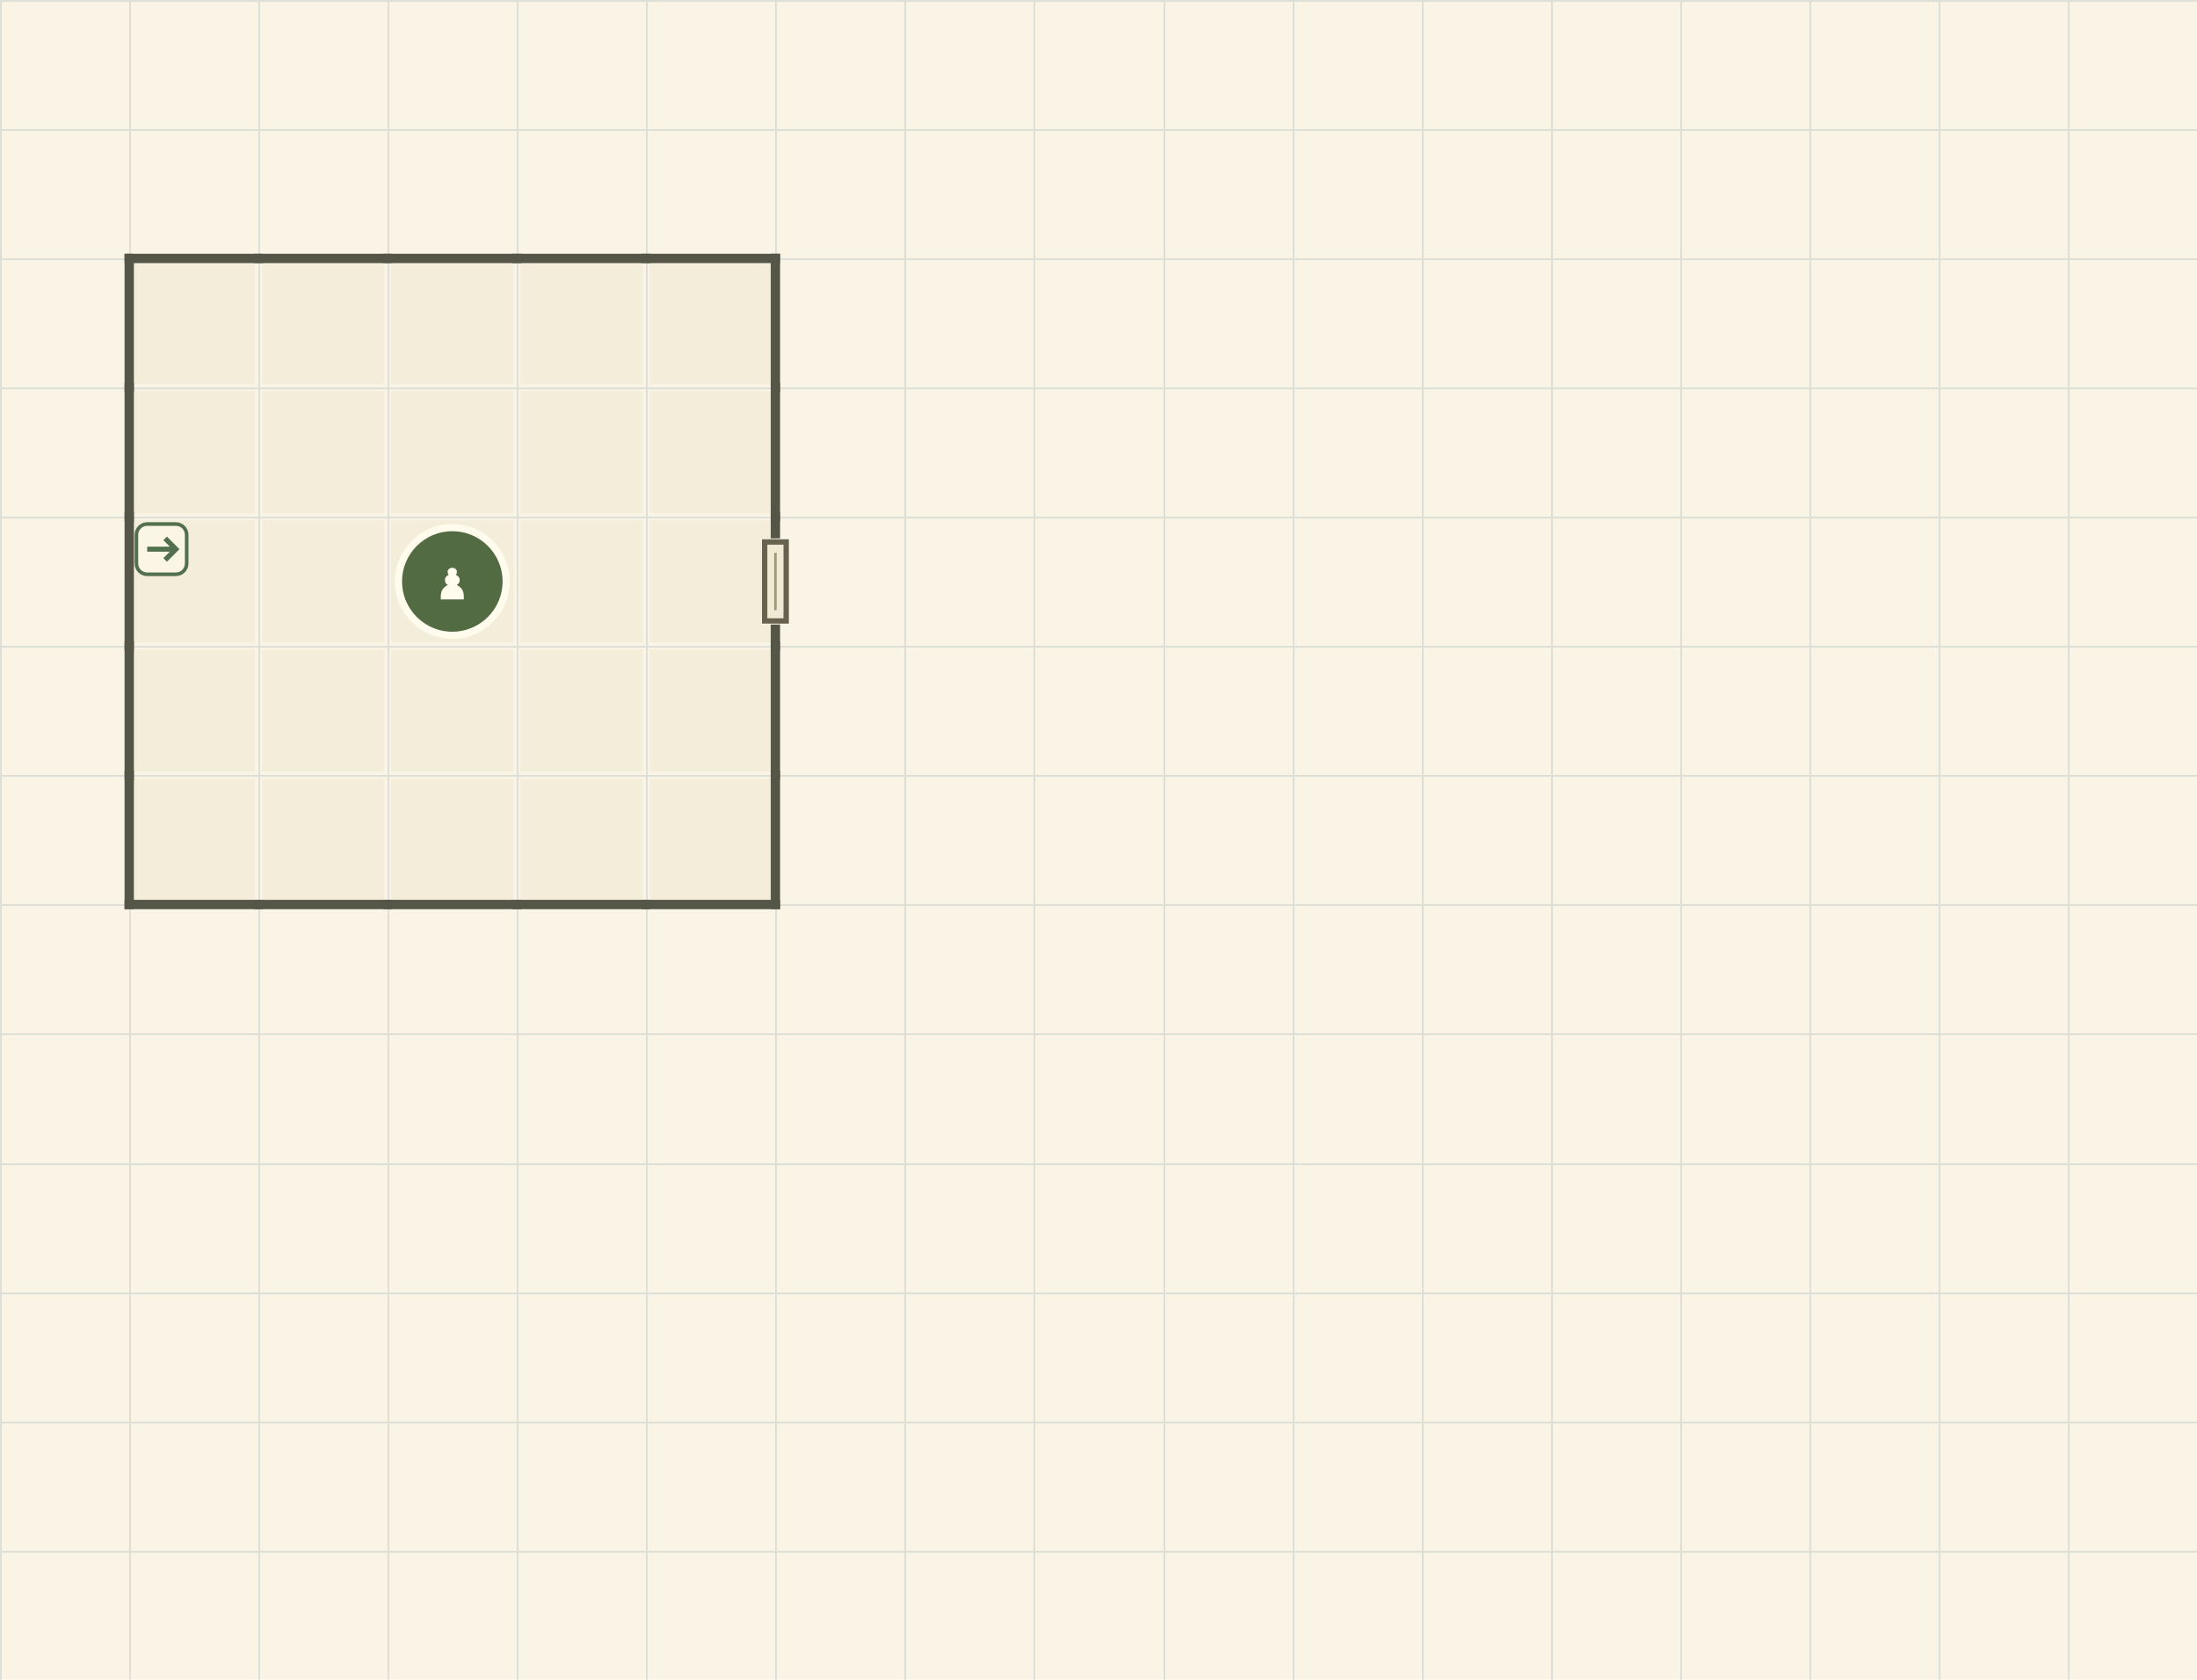
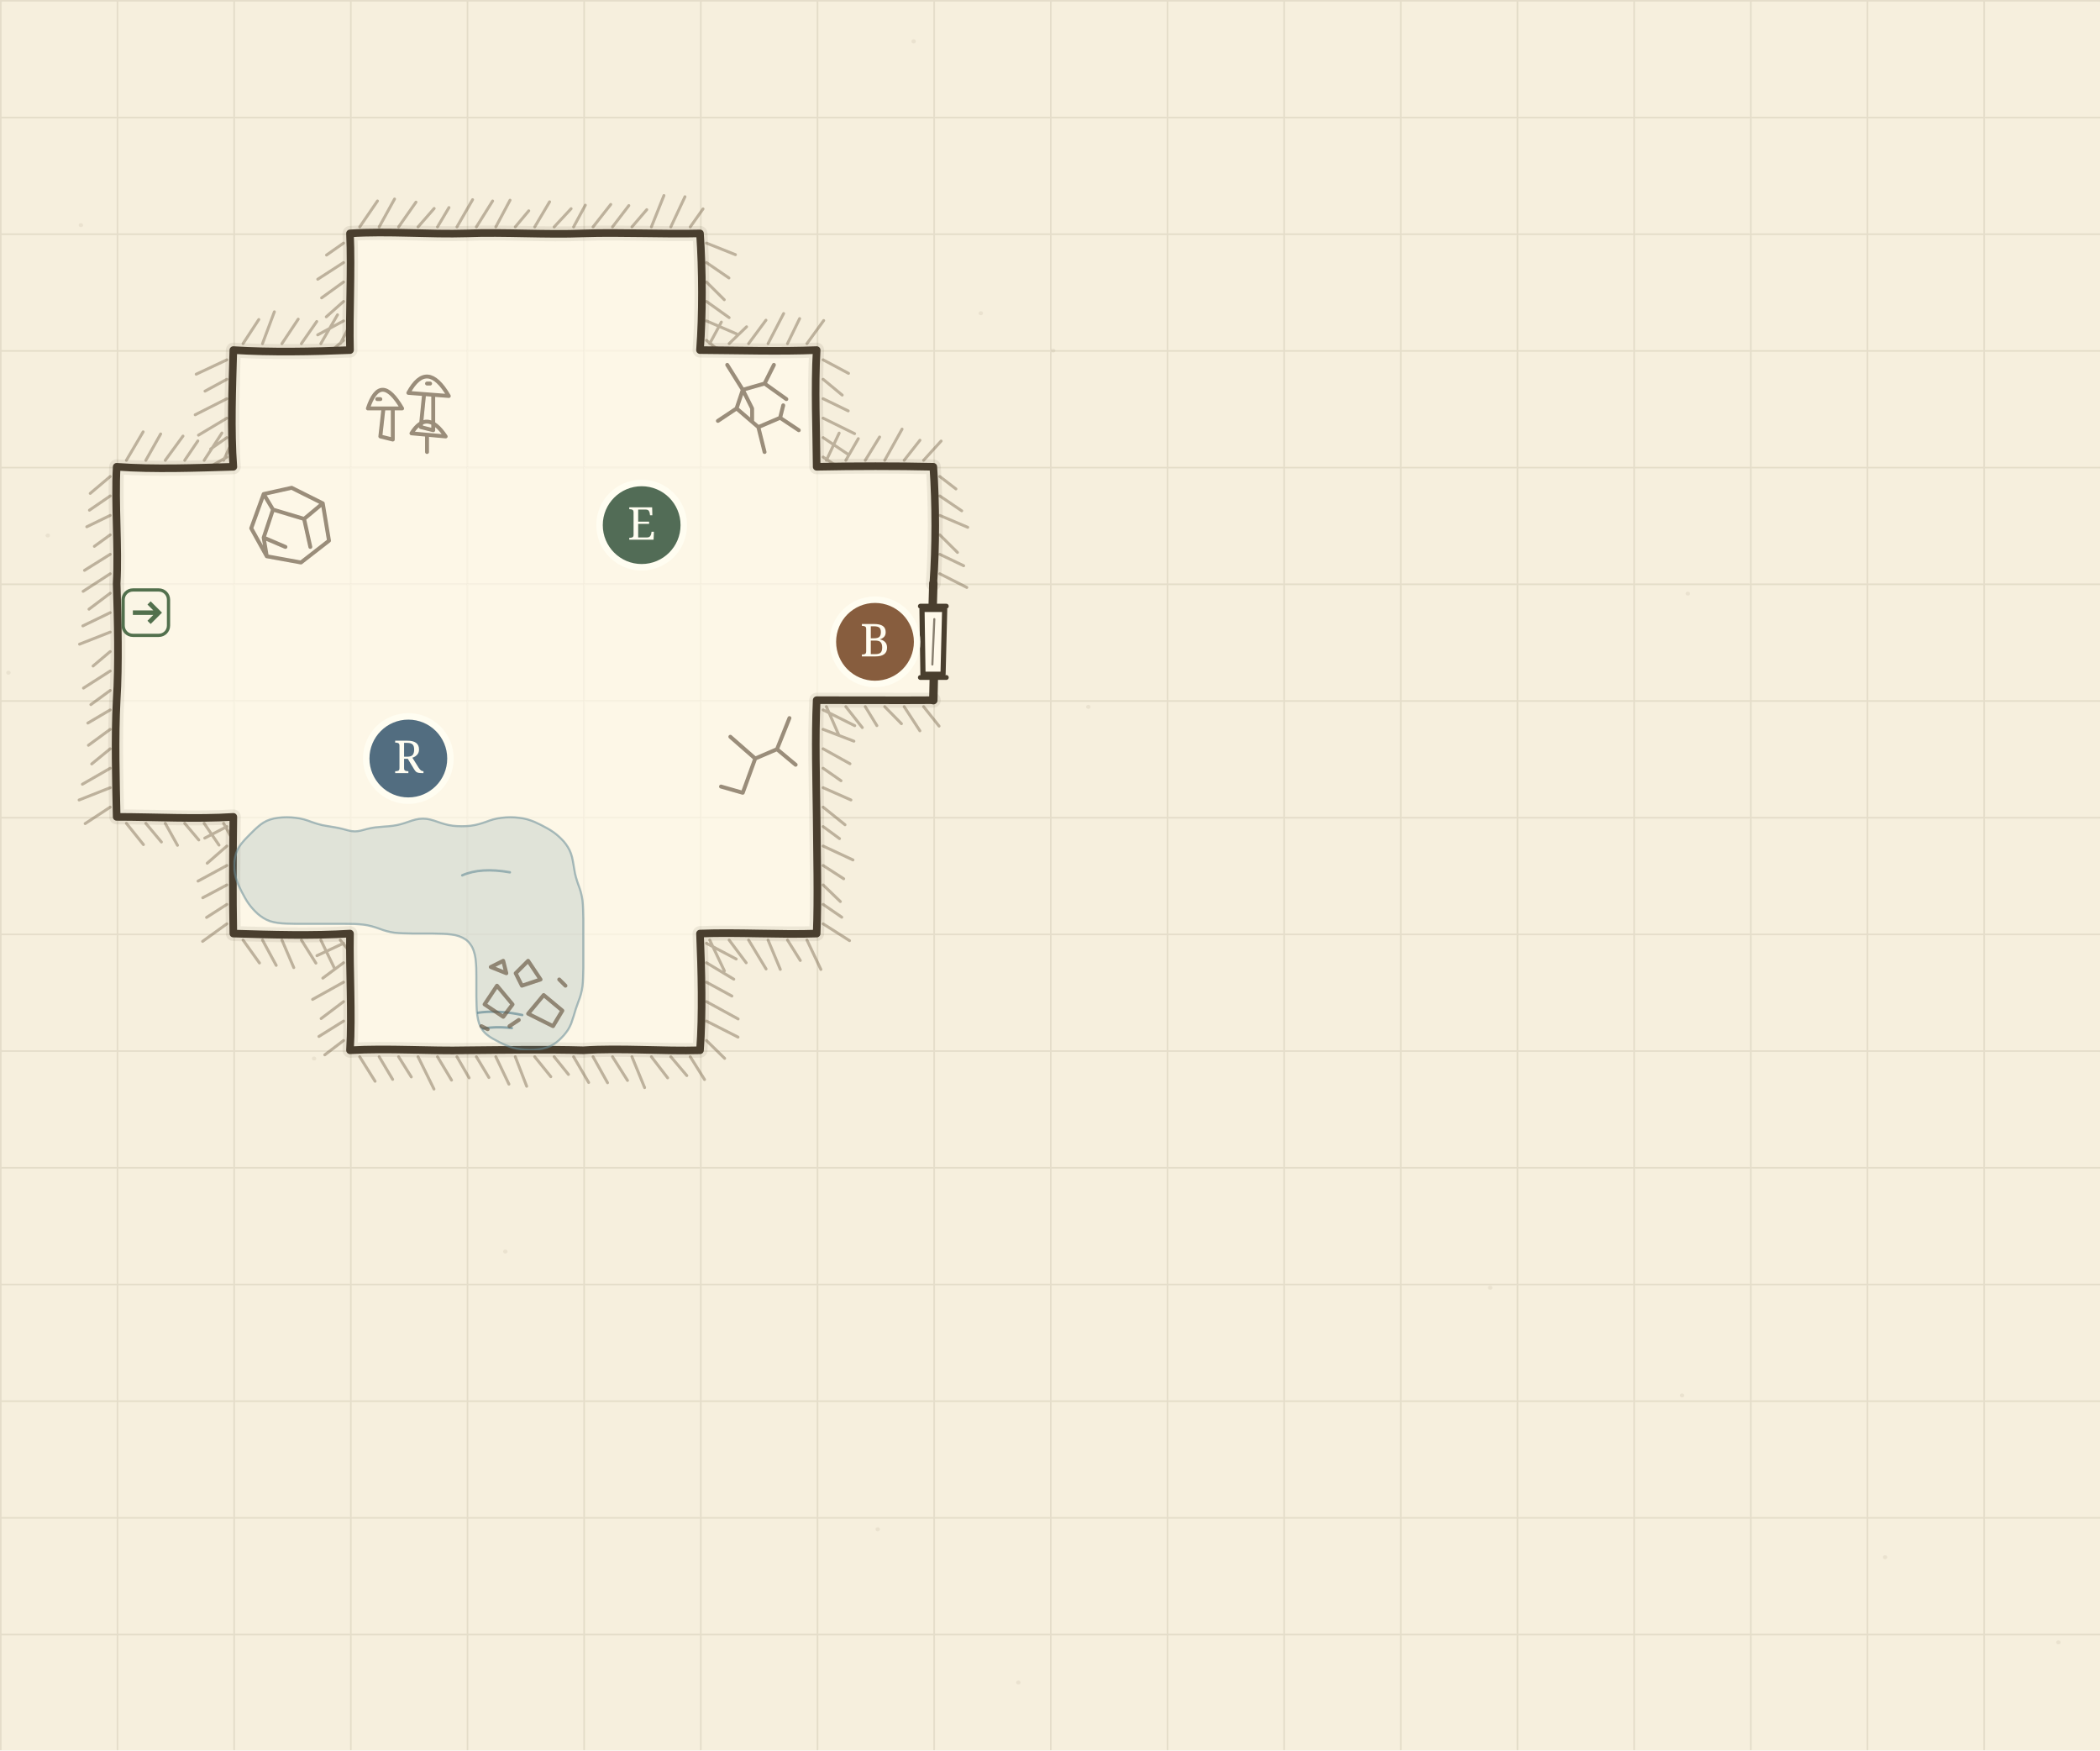
- <svg xmlns="http://www.w3.org/2000/svg" viewBox="61 61 612 468" width="612" height="468">
+ <svg xmlns="http://www.w3.org/2000/svg" viewBox="61 61 648 540" width="648" height="540">
  <defs>
    <pattern id="grid" x="25" y="25" width="36" height="36" patternUnits="userSpaceOnUse">
-       <path d="M0 36V0H36" fill="none" stroke="#8ca5b2" stroke-opacity=".25" />
+       <path d="M0 36V0H36" fill="none" stroke="#887a5e" stroke-opacity=".15" />
    </pattern>
  </defs>
-   <rect x="61" y="61" width="612" height="468" fill="#f9f4e5" />
-   <rect x="61" y="61" width="612" height="468" fill="url(#grid)" />
-   <rect data-map-floor="2,3" x="98" y="134" width="34" height="34" fill="#ded3ae" opacity="0.2" pointer-events="none" />
-   <rect data-map-floor="3,3" x="134" y="134" width="34" height="34" fill="#ded3ae" opacity="0.2" pointer-events="none" />
-   <rect data-map-floor="4,3" x="170" y="134" width="34" height="34" fill="#ded3ae" opacity="0.2" pointer-events="none" />
-   <rect data-map-floor="5,3" x="206" y="134" width="34" height="34" fill="#ded3ae" opacity="0.2" pointer-events="none" />
-   <rect data-map-floor="6,3" x="242" y="134" width="34" height="34" fill="#ded3ae" opacity="0.2" pointer-events="none" />
-   <rect data-map-floor="2,4" x="98" y="170" width="34" height="34" fill="#ded3ae" opacity="0.2" pointer-events="none" />
-   <rect data-map-floor="3,4" x="134" y="170" width="34" height="34" fill="#ded3ae" opacity="0.2" pointer-events="none" />
-   <rect data-map-floor="4,4" x="170" y="170" width="34" height="34" fill="#ded3ae" opacity="0.2" pointer-events="none" />
-   <rect data-map-floor="5,4" x="206" y="170" width="34" height="34" fill="#ded3ae" opacity="0.2" pointer-events="none" />
-   <rect data-map-floor="6,4" x="242" y="170" width="34" height="34" fill="#ded3ae" opacity="0.2" pointer-events="none" />
-   <rect data-map-floor="2,5" x="98" y="206" width="34" height="34" fill="#ded3ae" opacity="0.2" pointer-events="none" />
-   <rect data-map-floor="3,5" x="134" y="206" width="34" height="34" fill="#ded3ae" opacity="0.2" pointer-events="none" />
-   <rect data-map-floor="4,5" x="170" y="206" width="34" height="34" fill="#ded3ae" opacity="0.2" pointer-events="none" />
-   <rect data-map-floor="5,5" x="206" y="206" width="34" height="34" fill="#ded3ae" opacity="0.2" pointer-events="none" />
-   <rect data-map-floor="6,5" x="242" y="206" width="34" height="34" fill="#ded3ae" opacity="0.2" pointer-events="none" />
-   <rect data-map-floor="2,6" x="98" y="242" width="34" height="34" fill="#ded3ae" opacity="0.2" pointer-events="none" />
-   <rect data-map-floor="3,6" x="134" y="242" width="34" height="34" fill="#ded3ae" opacity="0.2" pointer-events="none" />
-   <rect data-map-floor="4,6" x="170" y="242" width="34" height="34" fill="#ded3ae" opacity="0.2" pointer-events="none" />
-   <rect data-map-floor="5,6" x="206" y="242" width="34" height="34" fill="#ded3ae" opacity="0.2" pointer-events="none" />
-   <rect data-map-floor="6,6" x="242" y="242" width="34" height="34" fill="#ded3ae" opacity="0.2" pointer-events="none" />
-   <rect data-map-floor="2,7" x="98" y="278" width="34" height="34" fill="#ded3ae" opacity="0.2" pointer-events="none" />
-   <rect data-map-floor="3,7" x="134" y="278" width="34" height="34" fill="#ded3ae" opacity="0.2" pointer-events="none" />
-   <rect data-map-floor="4,7" x="170" y="278" width="34" height="34" fill="#ded3ae" opacity="0.2" pointer-events="none" />
-   <rect data-map-floor="5,7" x="206" y="278" width="34" height="34" fill="#ded3ae" opacity="0.2" pointer-events="none" />
-   <rect data-map-floor="6,7" x="242" y="278" width="34" height="34" fill="#ded3ae" opacity="0.2" pointer-events="none" />
-   <g opacity="1" data-map-edge="h:2:3" data-edge-kind="wall" pointer-events="none">
-     <line x1="97" y1="133" x2="133" y2="133" stroke="#565648" stroke-width="2.6" stroke-linecap="square" />
-   </g>
-   <g opacity="1" data-map-edge="v:2:3" data-edge-kind="wall" pointer-events="none">
-     <line x1="97" y1="133" x2="97" y2="169" stroke="#565648" stroke-width="2.6" stroke-linecap="square" />
-   </g>
-   <g opacity="1" data-map-edge="h:3:3" data-edge-kind="wall" pointer-events="none">
-     <line x1="133" y1="133" x2="169" y2="133" stroke="#565648" stroke-width="2.6" stroke-linecap="square" />
-   </g>
-   <g opacity="1" data-map-edge="h:4:3" data-edge-kind="wall" pointer-events="none">
-     <line x1="169" y1="133" x2="205" y2="133" stroke="#565648" stroke-width="2.6" stroke-linecap="square" />
-   </g>
-   <g opacity="1" data-map-edge="h:5:3" data-edge-kind="wall" pointer-events="none">
-     <line x1="205" y1="133" x2="241" y2="133" stroke="#565648" stroke-width="2.6" stroke-linecap="square" />
-   </g>
-   <g opacity="1" data-map-edge="h:6:3" data-edge-kind="wall" pointer-events="none">
-     <line x1="241" y1="133" x2="277" y2="133" stroke="#565648" stroke-width="2.6" stroke-linecap="square" />
-   </g>
-   <g opacity="1" data-map-edge="v:7:3" data-edge-kind="wall" pointer-events="none">
-     <line x1="277" y1="133" x2="277" y2="169" stroke="#565648" stroke-width="2.6" stroke-linecap="square" />
-   </g>
-   <g opacity="1" data-map-edge="v:2:4" data-edge-kind="wall" pointer-events="none">
-     <line x1="97" y1="169" x2="97" y2="205" stroke="#565648" stroke-width="2.6" stroke-linecap="square" />
-   </g>
-   <g opacity="1" data-map-edge="v:7:4" data-edge-kind="wall" pointer-events="none">
-     <line x1="277" y1="169" x2="277" y2="205" stroke="#565648" stroke-width="2.6" stroke-linecap="square" />
-   </g>
-   <g opacity="1" data-map-edge="v:2:5" data-edge-kind="wall" pointer-events="none">
-     <line x1="97" y1="205" x2="97" y2="241" stroke="#565648" stroke-width="2.6" stroke-linecap="square" />
-   </g>
-   <g opacity="1" data-map-edge="v:2:6" data-edge-kind="wall" pointer-events="none">
-     <line x1="97" y1="241" x2="97" y2="277" stroke="#565648" stroke-width="2.6" stroke-linecap="square" />
-   </g>
-   <g opacity="1" data-map-edge="v:7:6" data-edge-kind="wall" pointer-events="none">
-     <line x1="277" y1="241" x2="277" y2="277" stroke="#565648" stroke-width="2.6" stroke-linecap="square" />
-   </g>
-   <g opacity="1" data-map-edge="h:2:8" data-edge-kind="wall" pointer-events="none">
-     <line x1="97" y1="313" x2="133" y2="313" stroke="#565648" stroke-width="2.6" stroke-linecap="square" />
-   </g>
-   <g opacity="1" data-map-edge="v:2:7" data-edge-kind="wall" pointer-events="none">
-     <line x1="97" y1="277" x2="97" y2="313" stroke="#565648" stroke-width="2.6" stroke-linecap="square" />
-   </g>
-   <g opacity="1" data-map-edge="h:3:8" data-edge-kind="wall" pointer-events="none">
-     <line x1="133" y1="313" x2="169" y2="313" stroke="#565648" stroke-width="2.6" stroke-linecap="square" />
-   </g>
-   <g opacity="1" data-map-edge="h:4:8" data-edge-kind="wall" pointer-events="none">
-     <line x1="169" y1="313" x2="205" y2="313" stroke="#565648" stroke-width="2.6" stroke-linecap="square" />
-   </g>
-   <g opacity="1" data-map-edge="h:5:8" data-edge-kind="wall" pointer-events="none">
-     <line x1="205" y1="313" x2="241" y2="313" stroke="#565648" stroke-width="2.6" stroke-linecap="square" />
-   </g>
-   <g opacity="1" data-map-edge="h:6:8" data-edge-kind="wall" pointer-events="none">
-     <line x1="241" y1="313" x2="277" y2="313" stroke="#565648" stroke-width="2.6" stroke-linecap="square" />
-   </g>
-   <g opacity="1" data-map-edge="v:7:7" data-edge-kind="wall" pointer-events="none">
-     <line x1="277" y1="277" x2="277" y2="313" stroke="#565648" stroke-width="2.6" stroke-linecap="square" />
-   </g>
-   <g opacity="1" data-map-edge="v:7:5" data-edge-kind="door" pointer-events="none">
-     <line x1="277" y1="205" x2="277" y2="241" stroke="#565648" stroke-width="2.6" stroke-linecap="square" />
-     <g transform="translate(277,205) rotate(90)">
-       <rect x="6" y="-4" width="24" height="8" fill="#faf7e9" />
-       <rect x="7" y="-3" width="22" height="6" fill="#f0ead4" stroke="#67634e" stroke-width="1.5" />
-       <line x1="10" x2="26" y1="0" y2="0" stroke="#9f987c" stroke-width=".7" />
+   <rect x="61" y="61" width="648" height="540" fill="#f6efdd" />
+   <rect x="61" y="61" width="648" height="540" fill="url(#grid)" />
+   <g data-map-renderer="hand-drawn" pointer-events="none">
+     <rect data-map-floor="4,3" x="169" y="133" width="36" height="36" fill="#fff9ea" opacity="0.73" />
+     <rect data-map-floor="5,3" x="205" y="133" width="36" height="36" fill="#fff9ea" opacity="0.73" />
+     <rect data-map-floor="6,3" x="241" y="133" width="36" height="36" fill="#fff9ea" opacity="0.73" />
+     <rect data-map-floor="3,4" x="133" y="169" width="36" height="36" fill="#fff9ea" opacity="0.73" />
+     <rect data-map-floor="4,4" x="169" y="169" width="36" height="36" fill="#fff9ea" opacity="0.73" />
+     <rect data-map-floor="5,4" x="205" y="169" width="36" height="36" fill="#fff9ea" opacity="0.73" />
+     <rect data-map-floor="6,4" x="241" y="169" width="36" height="36" fill="#fff9ea" opacity="0.73" />
+     <rect data-map-floor="7,4" x="277" y="169" width="36" height="36" fill="#fff9ea" opacity="0.73" />
+     <rect data-map-floor="2,5" x="97" y="205" width="36" height="36" fill="#fff9ea" opacity="0.73" />
+     <rect data-map-floor="3,5" x="133" y="205" width="36" height="36" fill="#fff9ea" opacity="0.73" />
+     <rect data-map-floor="4,5" x="169" y="205" width="36" height="36" fill="#fff9ea" opacity="0.73" />
+     <rect data-map-floor="5,5" x="205" y="205" width="36" height="36" fill="#fff9ea" opacity="0.73" />
+     <rect data-map-floor="6,5" x="241" y="205" width="36" height="36" fill="#fff9ea" opacity="0.73" />
+     <rect data-map-floor="7,5" x="277" y="205" width="36" height="36" fill="#fff9ea" opacity="0.73" />
+     <rect data-map-floor="8,5" x="313" y="205" width="36" height="36" fill="#fff9ea" opacity="0.73" />
+     <rect data-map-floor="2,6" x="97" y="241" width="36" height="36" fill="#fff9ea" opacity="0.73" />
+     <rect data-map-floor="3,6" x="133" y="241" width="36" height="36" fill="#fff9ea" opacity="0.73" />
+     <rect data-map-floor="4,6" x="169" y="241" width="36" height="36" fill="#fff9ea" opacity="0.73" />
+     <rect data-map-floor="5,6" x="205" y="241" width="36" height="36" fill="#fff9ea" opacity="0.73" />
+     <rect data-map-floor="6,6" x="241" y="241" width="36" height="36" fill="#fff9ea" opacity="0.73" />
+     <rect data-map-floor="7,6" x="277" y="241" width="36" height="36" fill="#fff9ea" opacity="0.73" />
+     <rect data-map-floor="8,6" x="313" y="241" width="36" height="36" fill="#fff9ea" opacity="0.73" />
+     <rect data-map-floor="2,7" x="97" y="277" width="36" height="36" fill="#fff9ea" opacity="0.73" />
+     <rect data-map-floor="3,7" x="133" y="277" width="36" height="36" fill="#fff9ea" opacity="0.73" />
+     <rect data-map-floor="4,7" x="169" y="277" width="36" height="36" fill="#fff9ea" opacity="0.73" />
+     <rect data-map-floor="5,7" x="205" y="277" width="36" height="36" fill="#fff9ea" opacity="0.73" />
+     <rect data-map-floor="6,7" x="241" y="277" width="36" height="36" fill="#fff9ea" opacity="0.73" />
+     <rect data-map-floor="7,7" x="277" y="277" width="36" height="36" fill="#fff9ea" opacity="0.73" />
+     <rect data-map-floor="3,8" x="133" y="313" width="36" height="36" fill="#fff9ea" opacity="0.73" />
+     <rect data-map-floor="4,8" x="169" y="313" width="36" height="36" fill="#fff9ea" opacity="0.73" />
+     <rect data-map-floor="5,8" x="205" y="313" width="36" height="36" fill="#fff9ea" opacity="0.73" />
+     <rect data-map-floor="6,8" x="241" y="313" width="36" height="36" fill="#fff9ea" opacity="0.73" />
+     <rect data-map-floor="7,8" x="277" y="313" width="36" height="36" fill="#fff9ea" opacity="0.73" />
+     <rect data-map-floor="4,9" x="169" y="349" width="36" height="36" fill="#fff9ea" opacity="0.73" />
+     <rect data-map-floor="5,9" x="205" y="349" width="36" height="36" fill="#fff9ea" opacity="0.73" />
+     <rect data-map-floor="6,9" x="241" y="349" width="36" height="36" fill="#fff9ea" opacity="0.73" />
+     <g data-ink-theme="universal" pointer-events="none" aria-hidden="true">
+       <defs>
+         <clipPath id="ink-outside-_R_0_">
+           <path d="M0 0H2066V1490H0ZM97 205h36v36h-36ZM97 241h36v36h-36ZM97 277h36v36h-36ZM133 169h36v36h-36ZM133 205h36v36h-36ZM133 241h36v36h-36ZM133 277h36v36h-36ZM133 313h36v36h-36ZM169 133h36v36h-36ZM169 169h36v36h-36ZM169 205h36v36h-36ZM169 241h36v36h-36ZM169 277h36v36h-36ZM169 313h36v36h-36ZM169 349h36v36h-36ZM205 133h36v36h-36ZM205 169h36v36h-36ZM205 205h36v36h-36ZM205 241h36v36h-36ZM205 277h36v36h-36ZM205 313h36v36h-36ZM205 349h36v36h-36ZM241 133h36v36h-36ZM241 169h36v36h-36ZM241 205h36v36h-36ZM241 241h36v36h-36ZM241 277h36v36h-36ZM241 313h36v36h-36ZM241 349h36v36h-36ZM277 169h36v36h-36ZM277 205h36v36h-36ZM277 241h36v36h-36ZM277 277h36v36h-36ZM277 313h36v36h-36ZM313 205h36v36h-36ZM313 241h36v36h-36Z" fill-rule="evenodd" clip-rule="evenodd" />
+         </clipPath>
+       </defs>
+       <g clip-path="url(#ink-outside-_R_0_)" stroke="#726046" fill="none" stroke-linecap="round">
+         <path d="M1681.7 274.45h0.15M1106.12 1107.22h0.15M236.71 1455.95h0.15M1055.9 609.88h0.15M1173.25 1367.59h0.15M1073.82 101.93h0.15M246.58 843.94h0.15M1302.27 871.6h0.15M1104.2 1462.48h0.15M1698.25 1164.75h0.15M940.97 1243.48h0.15M1511.09 1412.65h0.15M2028.76 538.03h0.15M1864.84 1115.66h0.15M264.15 725.11h0.15M55.27 750.4h0.15M258.54 136.86h0.15M1720.26 635.19h0.15M1871.16 1027.59h0.15M2032.12 928.08h0.15M1873.48 1160.64h0.15M642.61 541.4h0.15M119.66 894.17h0.15M744.71 1288.44h0.15M43.14 596.94h0.15M2002.92 634.77h0.15M1406.38 718.88h0.15M526.69 855.93h0.15M328.68 947.55h0.15M1337.28 1153.12h0.15M1712.25 557.47h0.15M717.05 841.83h0.15M739.7 1308.21h0.15M520.75 458.25h0.15M1161.97 145.44h0.15M1414.75 204.93h0.15M1562.96 587.89h0.15M363.57 157.63h0.15M1518.41 336.52h0.15M392.58 1207.33h0.15M822.07 1190.83h0.15M1743.75 62.97h0.15M1170.58 1381.72h0.15M1337.2 1252.19h0.15M82.4 1118.77h0.15M205.98 364.57h0.15M1355.6 441.12h0.15M1981.03 1062.45h0.15M1830.22 299.39h0.15M1961.68 352.62h0.15M1855.99 773.74h0.15M674.87 1442.1h0.15M1066.6 809.56h0.15M1835.95 789.47h0.15M466.84 1292.11h0.15M1786.03 591.74h0.15M1008.79 1248.89h0.15M1584.35 1421.94h0.15M1992.05 105.03h0.15M375.15 580.04h0.15M1726.82 708.88h0.15M194.45 1343.32h0.15M2060.14 949.24h0.15M1933.02 1250.9h0.15M1721.94 433.1h0.15M1551.97 737.8h0.15M1763.02 144.94h0.15M216.85 447.09h0.15M1654.82 1069.74h0.15M450.37 645.75h0.15M1543.5 356.37h0.15M1020.32 697.58h0.15M1031.06 918.1h0.15M63.53 268.52h0.15M1469.08 409.54h0.15M696.09 567.66h0.15M1803.87 213.21h0.15M1862.46 402.94h0.15M1512.72 388.95h0.15M900.79 117.9h0.15M436.56 1255.14h0.15M1067.12 458.13h0.15M239.66 303.89h0.15M2055.42 112.01h0.15M1049.76 1455.28h0.15M738.04 1052.67h0.15M165.09 1486.61h0.15M420.63 1391.05h0.15M581.73 244.13h0.15M8.8 557.04h0.15M1724 787.2h0.15M422.21 10.97h0.15M1894.3 841.91h0.15M749.66 247.14h0.15M1015.75 193.2h0.15M350.11 1031.05h0.15M978.07 201.96h0.15M1558.84 1418.71h0.15M1987.57 1482.09h0.15M1215.59 1171.14h0.15M659.68 799.55h0.15M1190.64 1424.48h0.15M331.76 532.77h0.15M1565.33 159.41h0.15M1985.93 992.16h0.15M149.37 1041.34h0.15M952.92 883.44h0.15M466.8 1293.02h0.15M1333.19 666.1h0.15M364.32 1211.49h0.15M1786.31 95.56h0.15M1957.92 3.77h0.15M1421.67 1352.82h0.15M890.65 761.85h0.15M281.77 772.79h0.15M142.4 800.89h0.15M662.92 934.26h0.15M1849.01 783.75h0.15M995.67 410.39h0.15M1038.77 1447.37h0.15M1518.06 995.93h0.15M1391.04 787.12h0.15M1206.29 1421.59h0.15M1729.42 100.85h0.15M1597.08 697.49h0.15M75.66 226.2h0.15M252.52 1083.64h0.15M1797.99 492.68h0.15M1933.02 1085.44h0.15M1339.07 411.27h0.15M144.38 623.66h0.15M1626.93 997.05h0.15M1164.49 1147.55h0.15M633.48 1286.39h0.15M579.96 491.48h0.15M904.43 1348.61h0.15M772.1 243.44h0.15M1976.85 1396h0.15M1162.84 532.87h0.15M626.33 1148.09h0.15M641.7 1050.33h0.15M1843.93 151.29h0.15M969.24 1248.75h0.15M157.84 387.55h0.15M1119.42 109.08h0.15M2027.9 668.85h0.15M1599.01 601.59h0.15M1752.76 1158.72h0.15M1166.67 289.79h0.15M1372.74 438.39h0.15M1338.1 913.54h0.15M1895.31 48.51h0.15M239.39 1414.48h0.15M807.15 27.64h0.15M1479.95 516.63h0.15M844.96 1180.9h0.15M342.85 73.75h0.15M1114.86 1284.87h0.15M476.49 654.18h0.15M1532.23 890h0.15M1815.04 993.76h0.15M1305.02 391.45h0.15M842.55 972.91h0.15M227.63 1164.97h0.15M1106.88 422.47h0.15M843.18 1231.25h0.15M2055.9 1311.05h0.15M2035.43 506.91h0.15M1887.41 672.45h0.15M968.23 1007.9h0.15M1424.28 429.22h0.15M1244.69 1093.93h0.15M1023.28 888.83h0.15M162.14 1069.45h0.15M1167.14 1310.17h0.15M1827.06 1221.63h0.15M37.54 78.56h0.15M838.84 478.68h0.15M339.27 780.27h0.15M1192.2 627.71h0.15M661.38 1434.29h0.15M1559.24 346h0.15M385.9 169.15h0.15M1923.47 1054.94h0.15M78.92 1437.8h0.15M85.89 130.45h0.15M1259.17 1460.67h0.15M1069.19 597.59h0.15M396.75 279.06h0.15M1517.7 1465.62h0.15" stroke-width="1.2" opacity="0.09" />
+         <path d="M100 203L105.17 194.22M106 203L110.58 194.87M112 203L117.46 195.53M118 203L122.05 197.02M124 203L129.48 194.58M130 203L133.58 195.24M100 315L105.26 321.55M106 315L110.81 320.75M112 315L115.77 321.77M118 315L122.34 320.12M124 315L128.58 321.71M130 315L135.15 324.42M136 167L140.86 159.57M142 167L145.66 157.19M148 167L153.02 159.46M154 167L158.74 160.18M160 167L165.15 158.11M166 167L169.9 159.56M136 351L141.06 358.07M142 351L146.23 358.81M148 351L151.65 359.5M154 351L158.48 358.12M160 351L164.17 359.63M166 351L170.1 356.04M172 387L176.74 394.56M178 387L182.16 393.98M184 387L187.91 393.22M190 387L194.91 396.97M196 387L200.33 394.21M202 387L205.75 393.5M172 131L177.48 123M178 131L182.75 122.39M184 131L189.36 123.36M190 131L194.97 125.31M196 131L199.54 125.03M202 131L206.83 122.6M208 387L211.86 393.41M214 387L218.04 395.46M220 387L223.52 396.11M226 387L230.97 393.15M232 387L236.41 392.46M238 387L242.64 394.94M208 131L213.01 123M214 131L218.38 122.76M220 131L224.16 126.03M226 131L230.59 123.26M232 131L237.23 125.38M238 131L241.62 124.29M244 387L248.47 395.02M250 387L254.63 394.31M256 387L259.91 396.52M262 387L267.01 393.51M268 387L272.93 392.81M274 387L278.4 394.03M244 131L249.46 124.07M250 131L255.04 124.42M256 131L260.57 125.68M262 131L265.87 121.32M268 131L272.36 121.69M274 131L277.94 125.44M280 167L283.59 160.36M286 167L291.37 161.81M292 167L297.35 159.78M298 167L302.81 157.72M304 167L307.74 159.28M310 167L315.17 159.88M280 351L284.53 360.52M286 351L291.25 358.01M292 351L297.39 359.92M298 351L301.78 360.05M304 351L307.95 357.3M310 351L314.3 360.07M316 203L319.94 194.61M322 203L325.85 196.32M328 203L332.42 195.81M334 203L339.35 193.38M340 203L344.87 196.81M346 203L351.4 197.06M316 279L319.83 287.75M322 279L327.08 285.45M328 279L331.58 284.85M334 279L339.16 284.26M340 279L344.85 286.45M346 279L350.77 285M95 208L88.84 213.21M95 214L88.6 218.39M95 220L87.78 223.51M95 226L90.12 229.54M95 232L87.08 236.95M95 238L86.65 243.42M95 244L88.46 248.93M95 250L86.57 254.08M95 256L85.55 259.72M95 262L89.72 266.46M95 268L86.76 273.27M95 274L89.04 278.36M95 280L88.11 284.06M95 286L88.29 290.91M95 292L89.3 296.67M95 298L86.43 302.93M95 304L85.41 307.79M95 310L87.28 315.07M131 172L121.54 176.44M131 178L124.26 181.66M131 184L121.23 188.96M131 190L122.25 195.24M131 196L126 199.51M131 202L122.75 206.73M131 316L124.18 319.55M131 322L124.94 327.3M131 328L122.11 332.81M131 334L123.57 337.95M131 340L124.74 344.02M131 346L123.52 351.4M167 136L161.76 139.68M167 142L159.05 147.14M167 148L160.24 152.89M167 154L161.68 158.74M167 160L159.03 164.31M167 166L161.12 171.08M167 352L158.8 355.82M167 358L160.61 362.75M167 364L157.46 369.31M167 370L160.09 375.22M167 376L159.41 380.74M167 382L161.22 386.41M279 136L287.94 139.56M279 142L285.93 146.75M279 148L284.49 153.46M279 154L285.99 158.98M279 160L288.22 163.97M279 166L285.44 171.25M279 352L288.17 356.85M279 358L287.42 363.07M279 364L286.84 368.27M279 370L288.77 375.34M279 376L288.73 380.94M279 382L284.61 387.5M315 172L322.83 176.18M315 178L320.88 182.88M315 184L322.74 187.76M315 190L324.71 194.78M315 196L322.66 201.13M315 202L322.84 207.22M315 280L324.75 284.87M315 286L324.49 289.65M315 292L323.28 296.61M315 298L320.51 301.85M315 304L323.57 307.78M315 310L321.75 315.43M315 316L320.05 319.7M315 322L324.2 326.28M315 328L321.34 332.09M315 334L320.31 339.12M315 340L320.75 343.95M315 346L323.14 351.18M351 208L355.97 211.83M351 214L357.76 218.58M351 220L359.62 223.67M351 226L356.45 231.42M351 232L358.36 235.53M351 238L359.33 242.22" stroke-width="0.9" opacity="0.43" />
+         <path d="" stroke-width="0.65" opacity="0.32" />
+       </g>
+       <g fill="none" stroke="#493e2e" stroke-linecap="round" stroke-linejoin="round">
+         <g opacity="1">
+           <path d="M349 277C337.84 277.09 324.52 276.97 313 277C312.47 288.52 312.87 301.84 313 313C313.08 324.52 313.45 337.84 313 349C301.84 349.41 288.52 348.54 277 349C277.47 360.52 277.84 373.84 277 385C265.84 385.33 252.52 384.26 241 385C229.84 384.68 216.52 384.9 205 385C193.84 385.27 180.52 384.32 169 385C169.66 373.84 168.8 360.52 169 349C157.84 349.74 144.52 349.36 133 349C132.78 337.84 132.86 324.52 133 313C121.84 313.74 108.52 313 97 313C96.77 301.84 96.4 288.52 97 277C97.69 265.84 97.35 252.52 97 241C97.61 229.84 96.4 216.52 97 205C108.52 205.84 121.84 205.34 133 205C132.16 193.84 132.67 180.52 133 169C144.52 169.73 157.84 169.47 169 169C168.73 157.84 169.5 144.52 169 133C180.52 132.24 193.84 133.36 205 133C216.52 132.55 229.84 133.47 241 133C252.52 132.62 265.84 133.28 277 133C277.77 144.52 277.83 157.84 277 169C288.52 169.07 301.84 169.47 313 169C312.33 180.52 312.92 193.84 313 205C324.52 204.76 337.84 204.74 349 205C349.8 216.52 349.78 229.84 349 241" stroke-width="4.6" opacity="0.09" />
+           <path d="M349 277C337.84 277.09 324.52 276.97 313 277C312.47 288.52 312.87 301.84 313 313C313.08 324.52 313.45 337.84 313 349C301.84 349.41 288.52 348.54 277 349C277.47 360.52 277.84 373.84 277 385C265.84 385.33 252.52 384.26 241 385C229.84 384.68 216.52 384.9 205 385C193.84 385.27 180.52 384.32 169 385C169.66 373.84 168.8 360.52 169 349C157.84 349.74 144.52 349.36 133 349C132.78 337.84 132.86 324.52 133 313C121.84 313.74 108.52 313 97 313C96.77 301.84 96.4 288.52 97 277C97.69 265.84 97.35 252.52 97 241C97.61 229.84 96.4 216.52 97 205C108.52 205.84 121.84 205.34 133 205C132.16 193.84 132.67 180.52 133 169C144.52 169.73 157.84 169.47 169 169C168.73 157.84 169.5 144.52 169 133C180.52 132.24 193.84 133.36 205 133C216.52 132.55 229.84 133.47 241 133C252.52 132.62 265.84 133.28 277 133C277.77 144.52 277.83 157.84 277 169C288.52 169.07 301.84 169.47 313 169C312.33 180.52 312.92 193.84 313 205C324.52 204.76 337.84 204.74 349 205C349.8 216.52 349.78 229.84 349 241" stroke-width="2.35" />
+         </g>
+         <path d="M97 205C108.52 205.84 121.84 205.34 133 205M133 349C144.52 349.36 157.84 349.74 169 349M313 205C324.52 204.76 337.84 204.74 349 205M133 169C132.67 180.52 132.16 193.84 133 205M277 349C277.47 360.52 277.84 373.84 277 385M313 169C312.33 180.52 312.92 193.84 313 205M313 313C313.08 324.52 313.45 337.84 313 349" stroke-width="0.45" opacity="0.65" transform="translate(.3 .35)" />
+         <path d="M97 313C108.52 313 121.84 313.74 133 313M169 385C180.52 384.32 193.84 385.27 205 385M169 133C180.52 132.24 193.84 133.36 205 133M205 133C216.52 132.55 229.84 133.47 241 133M277 169C288.52 169.07 301.84 169.47 313 169M277 349C288.52 348.54 301.84 349.41 313 349M313 277C324.52 276.97 337.84 277.09 349 277M97 241C97.35 252.52 97.69 265.84 97 277M97 277C96.4 288.52 96.77 301.84 97 313M169 349C168.8 360.52 169.66 373.84 169 385M277 133C277.77 144.52 277.83 157.84 277 169" stroke-width="0.85" opacity="0.65" transform="translate(.3 .35)" />
+         <path d="M133 169C144.52 169.73 157.84 169.47 169 169M205 385C216.52 384.9 229.84 384.68 241 385M241 385C252.52 384.26 265.84 385.33 277 385M241 133C252.52 132.62 265.84 133.28 277 133M97 205C96.4 216.52 97.61 229.84 97 241M133 313C132.86 324.52 132.78 337.84 133 349M169 133C169.5 144.52 168.73 157.84 169 169M313 277C312.47 288.52 312.87 301.84 313 313M349 205C349.8 216.52 349.78 229.84 349 241" stroke-width="0.65" opacity="0.65" transform="translate(.3 .35)" />
+       </g>
+     </g>
+     <g data-map-edge="v:9:6" data-edge-kind="door" data-door-appearance="closed" opacity="1" transform="translate(349,241) rotate(90)" stroke="#493e2e" fill="none" stroke-linecap="round" stroke-linejoin="round">
+       <path d="M0 0L7 .2M29 -.15L36 0" stroke-width="2.6" />
+       <path d="M7 -4V4M29 -4V4" stroke-width="1.5" />
+       <g>
+         <path d="M8 -3.5L28 -3L28 3.2L8 3.5Z" fill="#fff9ea" stroke-width="1.6" />
+         <path d="M11 -.3L25 .3" stroke-width=".65" opacity=".65" />
+       </g>
    </g>
  </g>
-   <g data-map-layer="surfaces" pointer-events="none" transform="translate(25 25) scale(36)" />
-   <g data-map-layer="scenery" />
-   <g data-party="true" transform="translate(187,223)" pointer-events="none">
-     <circle r="15" fill="#536b43" stroke="#fffbed" stroke-width="2" />
-     <text y="5" text-anchor="middle" font-size="15" fill="#fffbed">♟</text>
+   <g data-map-layer="surfaces" pointer-events="none" transform="translate(25 25) scale(36)">
+     <g data-surface-kind="water-area">
+       <defs>
+         <clipPath id="surface-_R_d_-0">
+           <path d="M3.258 8.049Q3.283 8.033 3.314 8.023Q3.346 8.012 3.382 8.008Q3.419 8.003 3.458 8.003Q3.497 8.003 3.534 8.008Q3.571 8.012 3.604 8.021Q3.636 8.03 3.667 8.042Q3.697 8.053 3.729 8.062Q3.762 8.072 3.798 8.077Q3.833 8.083 3.869 8.089Q3.905 8.095 3.936 8.103Q3.967 8.111 3.993 8.118Q4.018 8.124 4.042 8.124Q4.065 8.124 4.091 8.118Q4.117 8.111 4.148 8.103Q4.179 8.095 4.216 8.09Q4.253 8.086 4.292 8.083Q4.331 8.081 4.368 8.076Q4.405 8.071 4.437 8.062Q4.47 8.053 4.5 8.042Q4.53 8.031 4.561 8.023Q4.592 8.015 4.625 8.015Q4.658 8.015 4.689 8.023Q4.72 8.031 4.75 8.042Q4.78 8.053 4.813 8.062Q4.845 8.071 4.882 8.076Q4.919 8.08 4.958 8.08Q4.997 8.08 5.034 8.076Q5.071 8.071 5.104 8.062Q5.136 8.053 5.167 8.042Q5.197 8.03 5.229 8.021Q5.262 8.012 5.299 8.008Q5.336 8.003 5.375 8.003Q5.414 8.003 5.451 8.008Q5.488 8.012 5.52 8.021Q5.553 8.031 5.582 8.043Q5.611 8.056 5.639 8.07Q5.666 8.084 5.693 8.099Q5.72 8.114 5.744 8.131Q5.768 8.148 5.79 8.168Q5.812 8.188 5.832 8.21Q5.851 8.232 5.867 8.258Q5.883 8.283 5.894 8.314Q5.905 8.345 5.911 8.381Q5.917 8.417 5.923 8.452Q5.928 8.488 5.938 8.521Q5.947 8.553 5.958 8.583Q5.97 8.614 5.979 8.646Q5.988 8.679 5.993 8.716Q5.997 8.753 5.998 8.793Q6 8.834 6 8.875Q6 8.917 6 8.958Q6 9 6 9.042Q6 9.083 6 9.125Q6 9.167 6 9.208Q6 9.25 6 9.292Q6 9.333 5.998 9.373Q5.997 9.414 5.993 9.451Q5.988 9.488 5.979 9.521Q5.97 9.553 5.958 9.583Q5.947 9.613 5.936 9.645Q5.926 9.676 5.917 9.708Q5.907 9.741 5.896 9.771Q5.884 9.8 5.868 9.826Q5.851 9.851 5.832 9.873Q5.812 9.895 5.79 9.915Q5.768 9.935 5.742 9.951Q5.717 9.967 5.686 9.977Q5.654 9.988 5.618 9.992Q5.581 9.997 5.542 9.997Q5.503 9.997 5.466 9.992Q5.429 9.988 5.396 9.979Q5.364 9.969 5.335 9.957Q5.306 9.944 5.278 9.93Q5.25 9.916 5.224 9.901Q5.197 9.886 5.174 9.867Q5.151 9.849 5.134 9.824Q5.117 9.8 5.106 9.769Q5.096 9.738 5.091 9.701Q5.086 9.664 5.085 9.623Q5.084 9.583 5.083 9.542Q5.083 9.5 5.083 9.458Q5.083 9.417 5.083 9.375Q5.083 9.334 5.082 9.293Q5.08 9.253 5.076 9.216Q5.071 9.179 5.06 9.148Q5.05 9.117 5.032 9.093Q5.015 9.068 4.991 9.051Q4.966 9.034 4.935 9.023Q4.904 9.012 4.867 9.008Q4.83 9.003 4.79 9.002Q4.75 9 4.708 9Q4.667 9 4.625 9Q4.583 9 4.542 9Q4.5 9 4.46 8.998Q4.42 8.997 4.382 8.993Q4.345 8.988 4.313 8.979Q4.28 8.97 4.25 8.958Q4.22 8.947 4.187 8.938Q4.155 8.929 4.118 8.924Q4.08 8.92 4.04 8.918Q4 8.917 3.958 8.917Q3.917 8.917 3.875 8.917Q3.833 8.917 3.792 8.917Q3.75 8.917 3.708 8.917Q3.667 8.917 3.625 8.917Q3.583 8.917 3.542 8.917Q3.5 8.916 3.46 8.915Q3.42 8.914 3.383 8.909Q3.346 8.904 3.314 8.894Q3.283 8.883 3.258 8.867Q3.232 8.851 3.21 8.832Q3.188 8.812 3.168 8.79Q3.148 8.768 3.131 8.744Q3.114 8.72 3.099 8.693Q3.084 8.666 3.07 8.639Q3.056 8.611 3.043 8.582Q3.031 8.553 3.021 8.521Q3.012 8.488 3.009 8.452Q3.006 8.417 3.009 8.381Q3.013 8.345 3.023 8.314Q3.033 8.283 3.049 8.258Q3.065 8.232 3.085 8.21Q3.104 8.188 3.125 8.167Q3.146 8.146 3.167 8.125Q3.188 8.104 3.21 8.085Q3.232 8.065 3.258 8.049Z" clip-rule="evenodd" />
+         </clipPath>
+         <clipPath id="surface-_R_d_-0-false" />
+         <clipPath id="surface-_R_d_-0-true">
+           <rect x="3" y="8" width="1" height="1" />
+           <rect x="4" y="8" width="1" height="1" />
+           <rect x="5" y="8" width="1" height="1" />
+           <rect x="5" y="9" width="1" height="1" />
+           <rect x="3" y="7" width="1" height="1" />
+           <rect x="4" y="7" width="1" height="1" />
+           <rect x="4" y="9" width="1" height="1" />
+           <rect x="6" y="8" width="1" height="1" />
+           <rect x="5" y="7" width="1" height="1" />
+           <rect x="6" y="9" width="1" height="1" />
+         </clipPath>
+       </defs>
+       <g clip-path="url(#surface-_R_d_-0-true)" opacity="1">
+         <path d="M3.258 8.049Q3.283 8.033 3.314 8.023Q3.346 8.012 3.382 8.008Q3.419 8.003 3.458 8.003Q3.497 8.003 3.534 8.008Q3.571 8.012 3.604 8.021Q3.636 8.03 3.667 8.042Q3.697 8.053 3.729 8.062Q3.762 8.072 3.798 8.077Q3.833 8.083 3.869 8.089Q3.905 8.095 3.936 8.103Q3.967 8.111 3.993 8.118Q4.018 8.124 4.042 8.124Q4.065 8.124 4.091 8.118Q4.117 8.111 4.148 8.103Q4.179 8.095 4.216 8.09Q4.253 8.086 4.292 8.083Q4.331 8.081 4.368 8.076Q4.405 8.071 4.437 8.062Q4.47 8.053 4.5 8.042Q4.53 8.031 4.561 8.023Q4.592 8.015 4.625 8.015Q4.658 8.015 4.689 8.023Q4.72 8.031 4.75 8.042Q4.78 8.053 4.813 8.062Q4.845 8.071 4.882 8.076Q4.919 8.08 4.958 8.08Q4.997 8.08 5.034 8.076Q5.071 8.071 5.104 8.062Q5.136 8.053 5.167 8.042Q5.197 8.03 5.229 8.021Q5.262 8.012 5.299 8.008Q5.336 8.003 5.375 8.003Q5.414 8.003 5.451 8.008Q5.488 8.012 5.52 8.021Q5.553 8.031 5.582 8.043Q5.611 8.056 5.639 8.07Q5.666 8.084 5.693 8.099Q5.72 8.114 5.744 8.131Q5.768 8.148 5.79 8.168Q5.812 8.188 5.832 8.21Q5.851 8.232 5.867 8.258Q5.883 8.283 5.894 8.314Q5.905 8.345 5.911 8.381Q5.917 8.417 5.923 8.452Q5.928 8.488 5.938 8.521Q5.947 8.553 5.958 8.583Q5.97 8.614 5.979 8.646Q5.988 8.679 5.993 8.716Q5.997 8.753 5.998 8.793Q6 8.834 6 8.875Q6 8.917 6 8.958Q6 9 6 9.042Q6 9.083 6 9.125Q6 9.167 6 9.208Q6 9.25 6 9.292Q6 9.333 5.998 9.373Q5.997 9.414 5.993 9.451Q5.988 9.488 5.979 9.521Q5.97 9.553 5.958 9.583Q5.947 9.613 5.936 9.645Q5.926 9.676 5.917 9.708Q5.907 9.741 5.896 9.771Q5.884 9.8 5.868 9.826Q5.851 9.851 5.832 9.873Q5.812 9.895 5.79 9.915Q5.768 9.935 5.742 9.951Q5.717 9.967 5.686 9.977Q5.654 9.988 5.618 9.992Q5.581 9.997 5.542 9.997Q5.503 9.997 5.466 9.992Q5.429 9.988 5.396 9.979Q5.364 9.969 5.335 9.957Q5.306 9.944 5.278 9.93Q5.25 9.916 5.224 9.901Q5.197 9.886 5.174 9.867Q5.151 9.849 5.134 9.824Q5.117 9.8 5.106 9.769Q5.096 9.738 5.091 9.701Q5.086 9.664 5.085 9.623Q5.084 9.583 5.083 9.542Q5.083 9.5 5.083 9.458Q5.083 9.417 5.083 9.375Q5.083 9.334 5.082 9.293Q5.08 9.253 5.076 9.216Q5.071 9.179 5.06 9.148Q5.05 9.117 5.032 9.093Q5.015 9.068 4.991 9.051Q4.966 9.034 4.935 9.023Q4.904 9.012 4.867 9.008Q4.83 9.003 4.79 9.002Q4.75 9 4.708 9Q4.667 9 4.625 9Q4.583 9 4.542 9Q4.5 9 4.46 8.998Q4.42 8.997 4.382 8.993Q4.345 8.988 4.313 8.979Q4.28 8.97 4.25 8.958Q4.22 8.947 4.187 8.938Q4.155 8.929 4.118 8.924Q4.08 8.92 4.04 8.918Q4 8.917 3.958 8.917Q3.917 8.917 3.875 8.917Q3.833 8.917 3.792 8.917Q3.75 8.917 3.708 8.917Q3.667 8.917 3.625 8.917Q3.583 8.917 3.542 8.917Q3.5 8.916 3.46 8.915Q3.42 8.914 3.383 8.909Q3.346 8.904 3.314 8.894Q3.283 8.883 3.258 8.867Q3.232 8.851 3.21 8.832Q3.188 8.812 3.168 8.79Q3.148 8.768 3.131 8.744Q3.114 8.72 3.099 8.693Q3.084 8.666 3.07 8.639Q3.056 8.611 3.043 8.582Q3.031 8.553 3.021 8.521Q3.012 8.488 3.009 8.452Q3.006 8.417 3.009 8.381Q3.013 8.345 3.023 8.314Q3.033 8.283 3.049 8.258Q3.065 8.232 3.085 8.21Q3.104 8.188 3.125 8.167Q3.146 8.146 3.167 8.125Q3.188 8.104 3.21 8.085Q3.232 8.065 3.258 8.049Z" fill="#688d97" fill-opacity=".19" fill-rule="evenodd" stroke="#688d97" stroke-opacity=".55" stroke-width=".018" />
+         <g clip-path="url(#surface-_R_d_-0)" fill="none" stroke="#688d97" stroke-linecap="round" stroke-linejoin="round">
+           <path d="M4.313 7.598Q4.535 7.545 4.826 7.626" stroke-width="0.021" opacity="0.702" />
+           <path d="M5.008 7.219Q5.246 7.149 5.557 7.179" stroke-width="0.021" opacity="0.712" />
+           <path d="M4.962 8.501Q5.121 8.431 5.37 8.475" stroke-width="0.021" opacity="0.608" />
+           <path d="M6.536 8.419Q6.738 8.365 7.027 8.404M6.654 8.551Q6.787 8.502 6.948 8.542" stroke-width="0.021" opacity="0.657" />
+           <path d="M4.906 9.733Q5.147 9.627 5.476 9.698M5.045 9.838Q5.198 9.787 5.387 9.81" stroke-width="0.021" opacity="0.709" />
+           <path d="M6.103 9.423Q6.299 9.377 6.562 9.465M6.199 9.553Q6.328 9.524 6.475 9.576" stroke-width="0.021" opacity="0.689" />
+         </g>
+       </g>
+     </g>
  </g>
-   <g data-map-access="entrance" role="img" aria-label="Vchod do podzemí" transform="translate(99,207)" opacity="1" pointer-events="none">
+   <g data-map-layer="scenery">
+     <g data-scenery="2c2b1c60-dd02-4e77-9cc9-c5d971e83b18" data-scenery-kind="mushrooms" pointer-events="none" opacity="0.65" color="#65543f" transform="translate(187 187) rotate(0) scale(0.96) translate(-16 -16)">
+       <g fill="none" stroke="currentColor" stroke-width="1.25" stroke-linecap="round" stroke-linejoin="round">
+         <path d="M3 16Q7 4 14 16ZM8 16L7 25L11 26L11 16M16 11Q22 0 29 12ZM21 12L20 22L24 23L24 12M17 24Q22 16 28 25ZM22 25V30M6 13H7M22 8H23" />
+         <path d="M3 16Q7 4 14 16ZM8 16L7 25L11 26L11 16M16 11Q22 0 29 12ZM21 12L20 22L24 23L24 12M17 24Q22 16 28 25ZM22 25V30M6 13H7M22 8H23" stroke-width=".5" opacity=".2" transform="translate(.35 .25)" />
+       </g>
+     </g>
+     <g data-scenery="6495e00c-62f9-48b9-ba4d-d293fa98533d" data-scenery-kind="boulder" pointer-events="none" opacity="0.65" color="#65543f" transform="translate(151 223) rotate(90) scale(0.96) translate(-16 -16)">
+       <g fill="none" stroke="currentColor" stroke-width="1.25" stroke-linecap="round" stroke-linejoin="round">
+         <path d="M4 16L9 6L21 4L28 13L26 24L17 29L6 25ZM9 6L14 12L23 10M14 12L11 22L6 25M11 22L20 25L26 24M20 25L23 18" />
+         <path d="M4 16L9 6L21 4L28 13L26 24L17 29L6 25ZM9 6L14 12L23 10M14 12L11 22L6 25M11 22L20 25L26 24M20 25L23 18" stroke-width=".5" opacity=".2" transform="translate(.35 .25)" />
+       </g>
+     </g>
+     <g data-scenery="a5381a51-3fef-41a5-8f2e-9d0e5aca0888" data-scenery-kind="cracks" pointer-events="none" opacity="0.65" color="#65543f" transform="translate(295 295) rotate(90) scale(0.96) translate(-16 -16)">
+       <g fill="none" stroke="currentColor" stroke-width="1.25" stroke-linecap="round" stroke-linejoin="round">
+         <path d="M3 6L13 10L16 17L27 21M13 10L18 4M16 17L9 25M27 21L25 28" />
+         <path d="M3 6L13 10L16 17L27 21M13 10L18 4M16 17L9 25M27 21L25 28" stroke-width=".5" opacity=".2" transform="translate(.35 .25)" />
+       </g>
+     </g>
+     <g data-scenery="1c9a558f-9f45-45cf-9a79-262801eaf810" data-scenery-kind="roots" pointer-events="none" opacity="0.65" color="#65543f" transform="translate(295 187) rotate(0) scale(0.96) translate(-16 -16)">
+       <g fill="none" stroke="currentColor" stroke-width="1.25" stroke-linecap="round" stroke-linejoin="round">
+         <path d="M6 2L11 10L9 16L16 22L18 30M11 10L18 8L25 13M18 8L21 2M16 22L23 19L29 23M9 16L3 20M23 19L24 15M11 10L14 16L14 20" />
+         <path d="M6 2L11 10L9 16L16 22L18 30M11 10L18 8L25 13M18 8L21 2M16 22L23 19L29 23M9 16L3 20M23 19L24 15M11 10L14 16L14 20" stroke-width=".5" opacity=".2" transform="translate(.35 .25)" />
+       </g>
+     </g>
+     <g data-scenery="20ce623a-32ba-4d8d-af3c-dfe75c396ad0" data-scenery-kind="rubble" pointer-events="none" opacity="0.65" color="#65543f" transform="translate(223 367) rotate(0) scale(0.96) translate(-16 -16)">
+       <g fill="none" stroke="currentColor" stroke-width="1.25" stroke-linecap="round" stroke-linejoin="round">
+         <path d="M3 20L7 14L12 20L9 24ZM13 10L17 6L21 12L15 14ZM17 23L22 17L28 22L25 27ZM5 8L9 6L10 10ZM11 27L14 25M27 12L29 14M2 27L4 28" />
+         <path d="M3 20L7 14L12 20L9 24ZM13 10L17 6L21 12L15 14ZM17 23L22 17L28 22L25 27ZM5 8L9 6L10 10ZM11 27L14 25M27 12L29 14M2 27L4 28" stroke-width=".5" opacity=".2" transform="translate(.35 .25)" />
+       </g>
+     </g>
+   </g>
+   <g data-token="demo-player-0" role="button" aria-label="Borin, políčko 9, 7" transform="translate(331,259)" opacity="1" style="cursor:grab;pointer-events:auto">
+     <circle r="13" fill="#875d3e" stroke="#fffdf1" stroke-width="2" />
+     <text y="4.5" text-anchor="middle" fill="#fffdf1" font-size="14" font-family="Lora,serif" pointer-events="none">B</text>
+   </g>
+   <g data-token="demo-player-1" role="button" aria-label="Ela, políčko 7, 6" transform="translate(259,223)" opacity="1" style="cursor:grab;pointer-events:auto">
+     <circle r="13" fill="#526c56" stroke="#fffdf1" stroke-width="2" />
+     <text y="4.5" text-anchor="middle" fill="#fffdf1" font-size="14" font-family="Lora,serif" pointer-events="none">E</text>
+   </g>
+   <g data-token="demo-player-2" role="button" aria-label="Radan, políčko 5, 8" transform="translate(187,295)" opacity="1" style="cursor:grab;pointer-events:auto">
+     <circle r="13" fill="#526d80" stroke="#fffdf1" stroke-width="2" />
+     <text y="4.5" text-anchor="middle" fill="#fffdf1" font-size="14" font-family="Lora,serif" pointer-events="none">R</text>
+   </g>
+   <g data-map-access="entrance" role="img" aria-label="Vchod do podzemí" transform="translate(99,243)" opacity="1" pointer-events="none">
    <rect width="14" height="14" rx="3" fill="#faf5e5" stroke="#52704d" />
    <path d="M3 7H11M8 4L11 7L8 10" fill="none" stroke="#52704d" stroke-width="1.4" />
  </g>
</svg>
